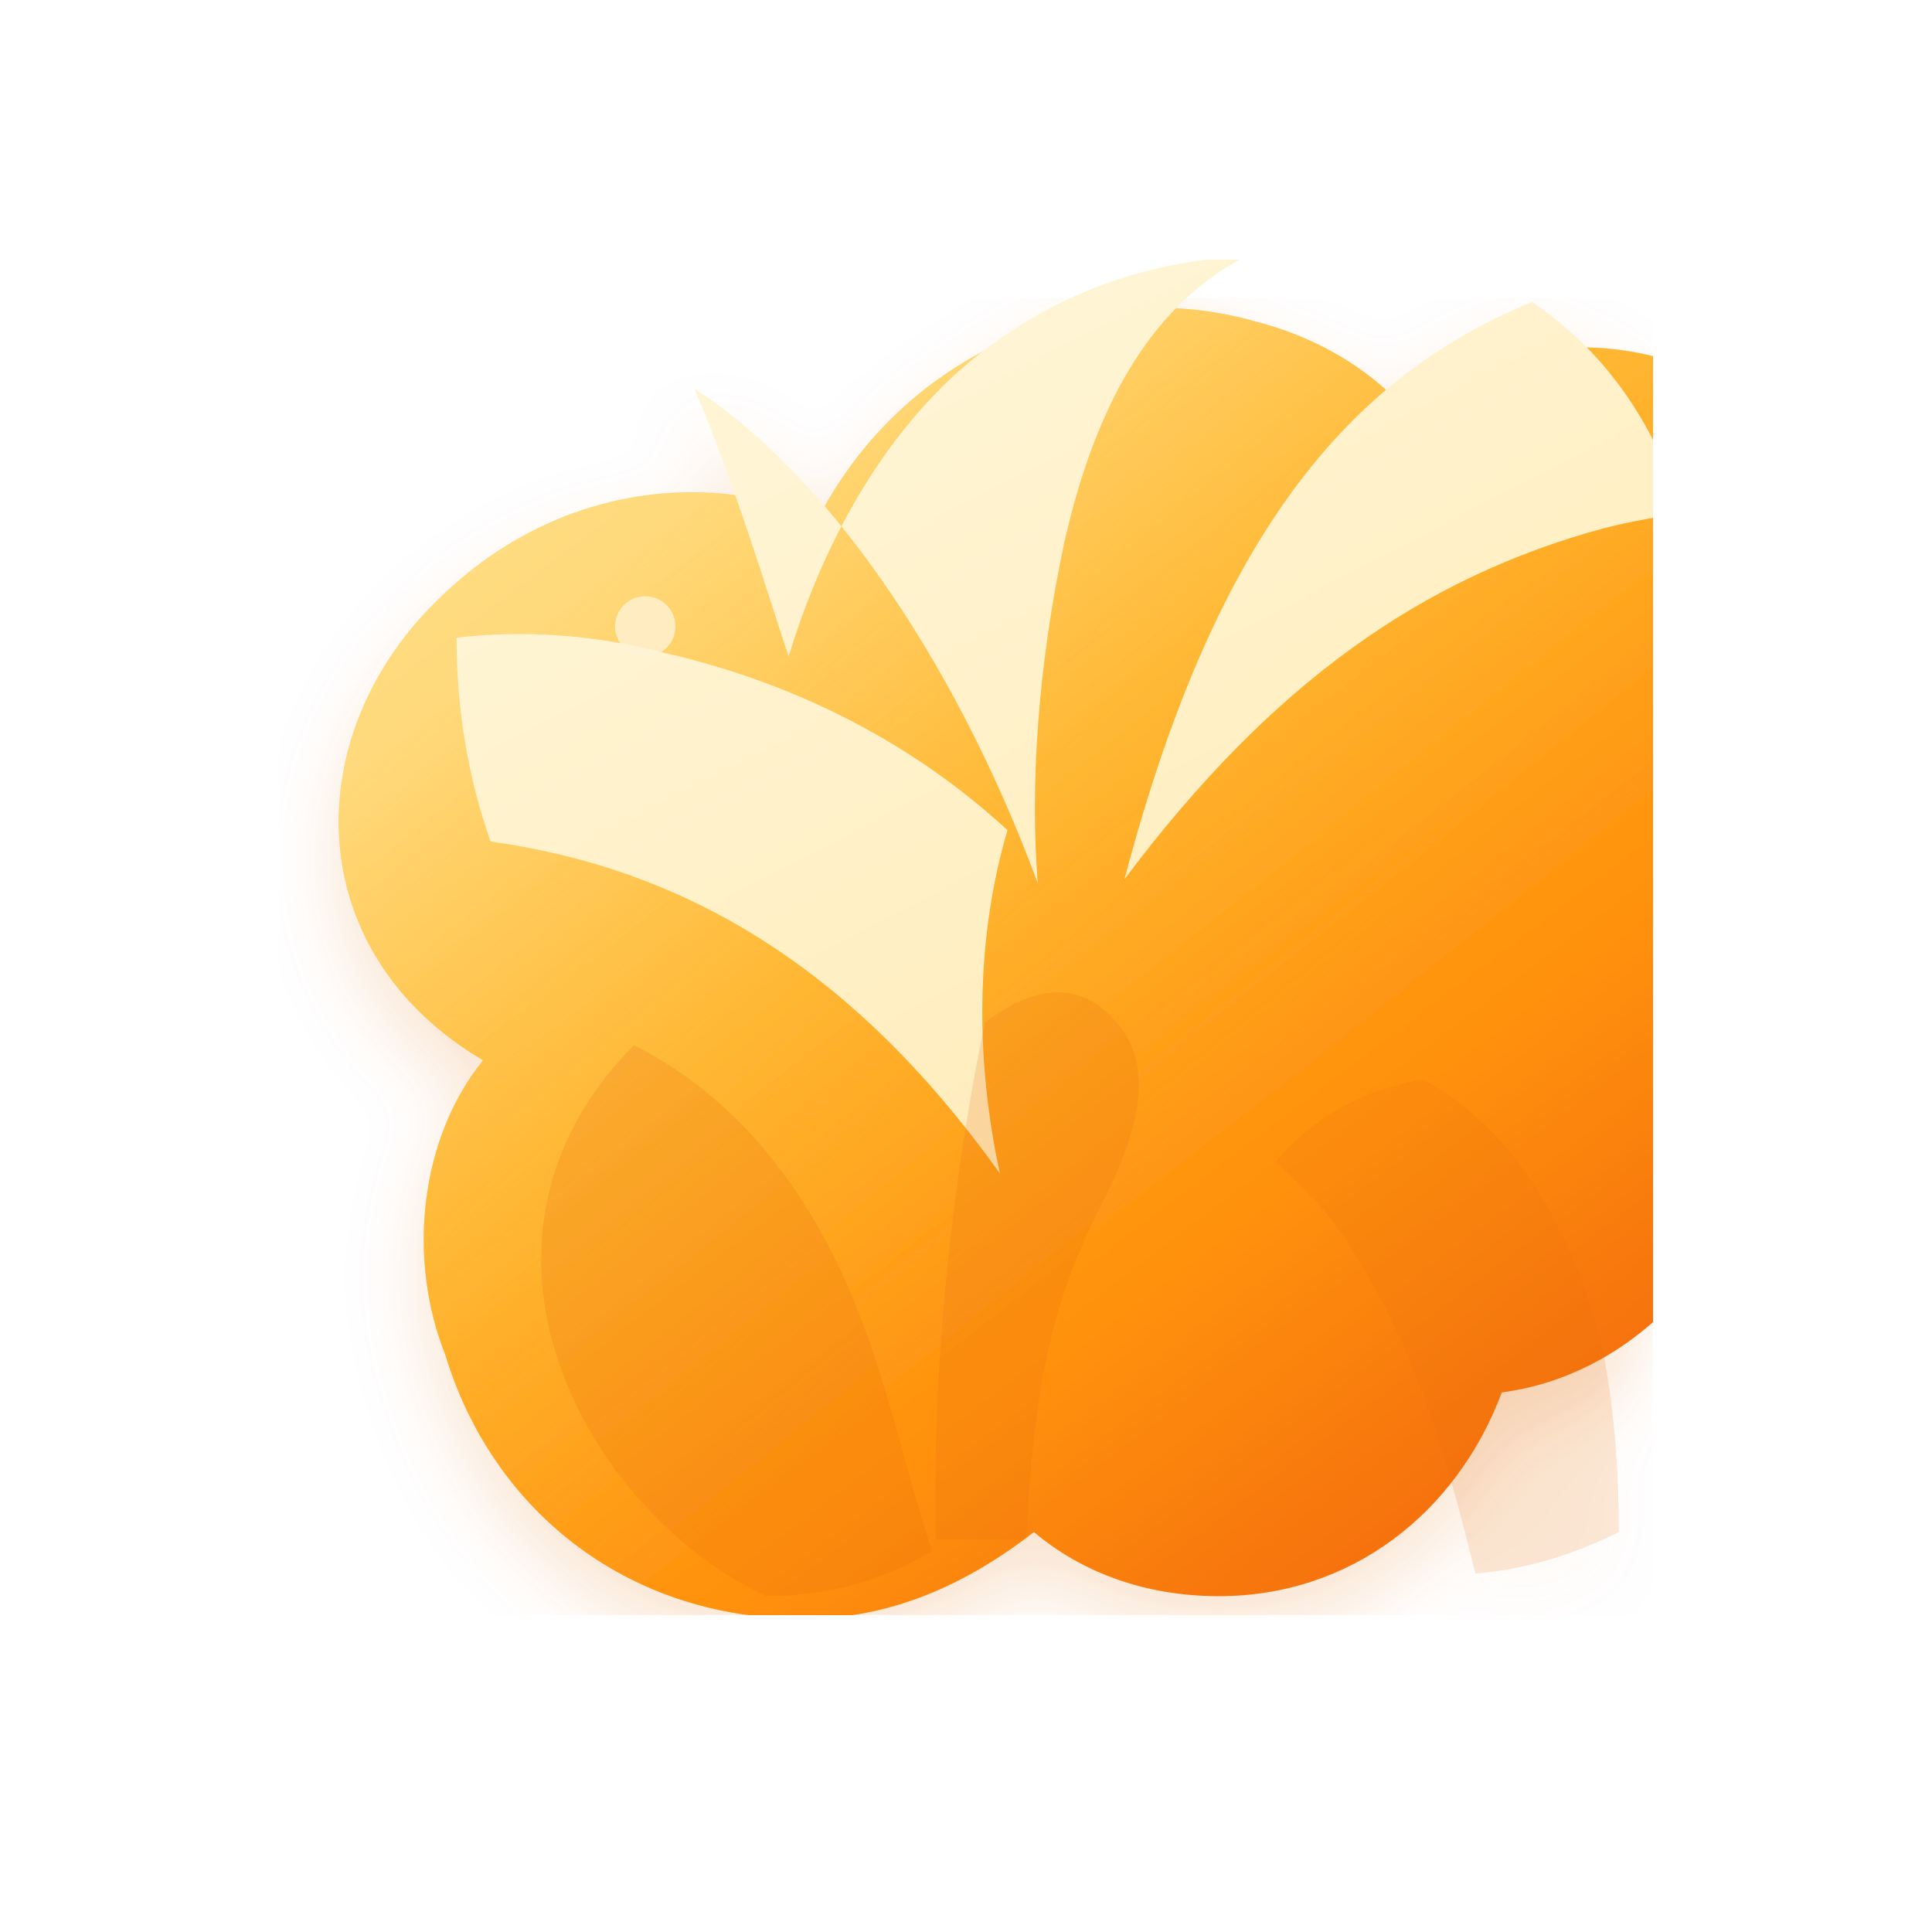
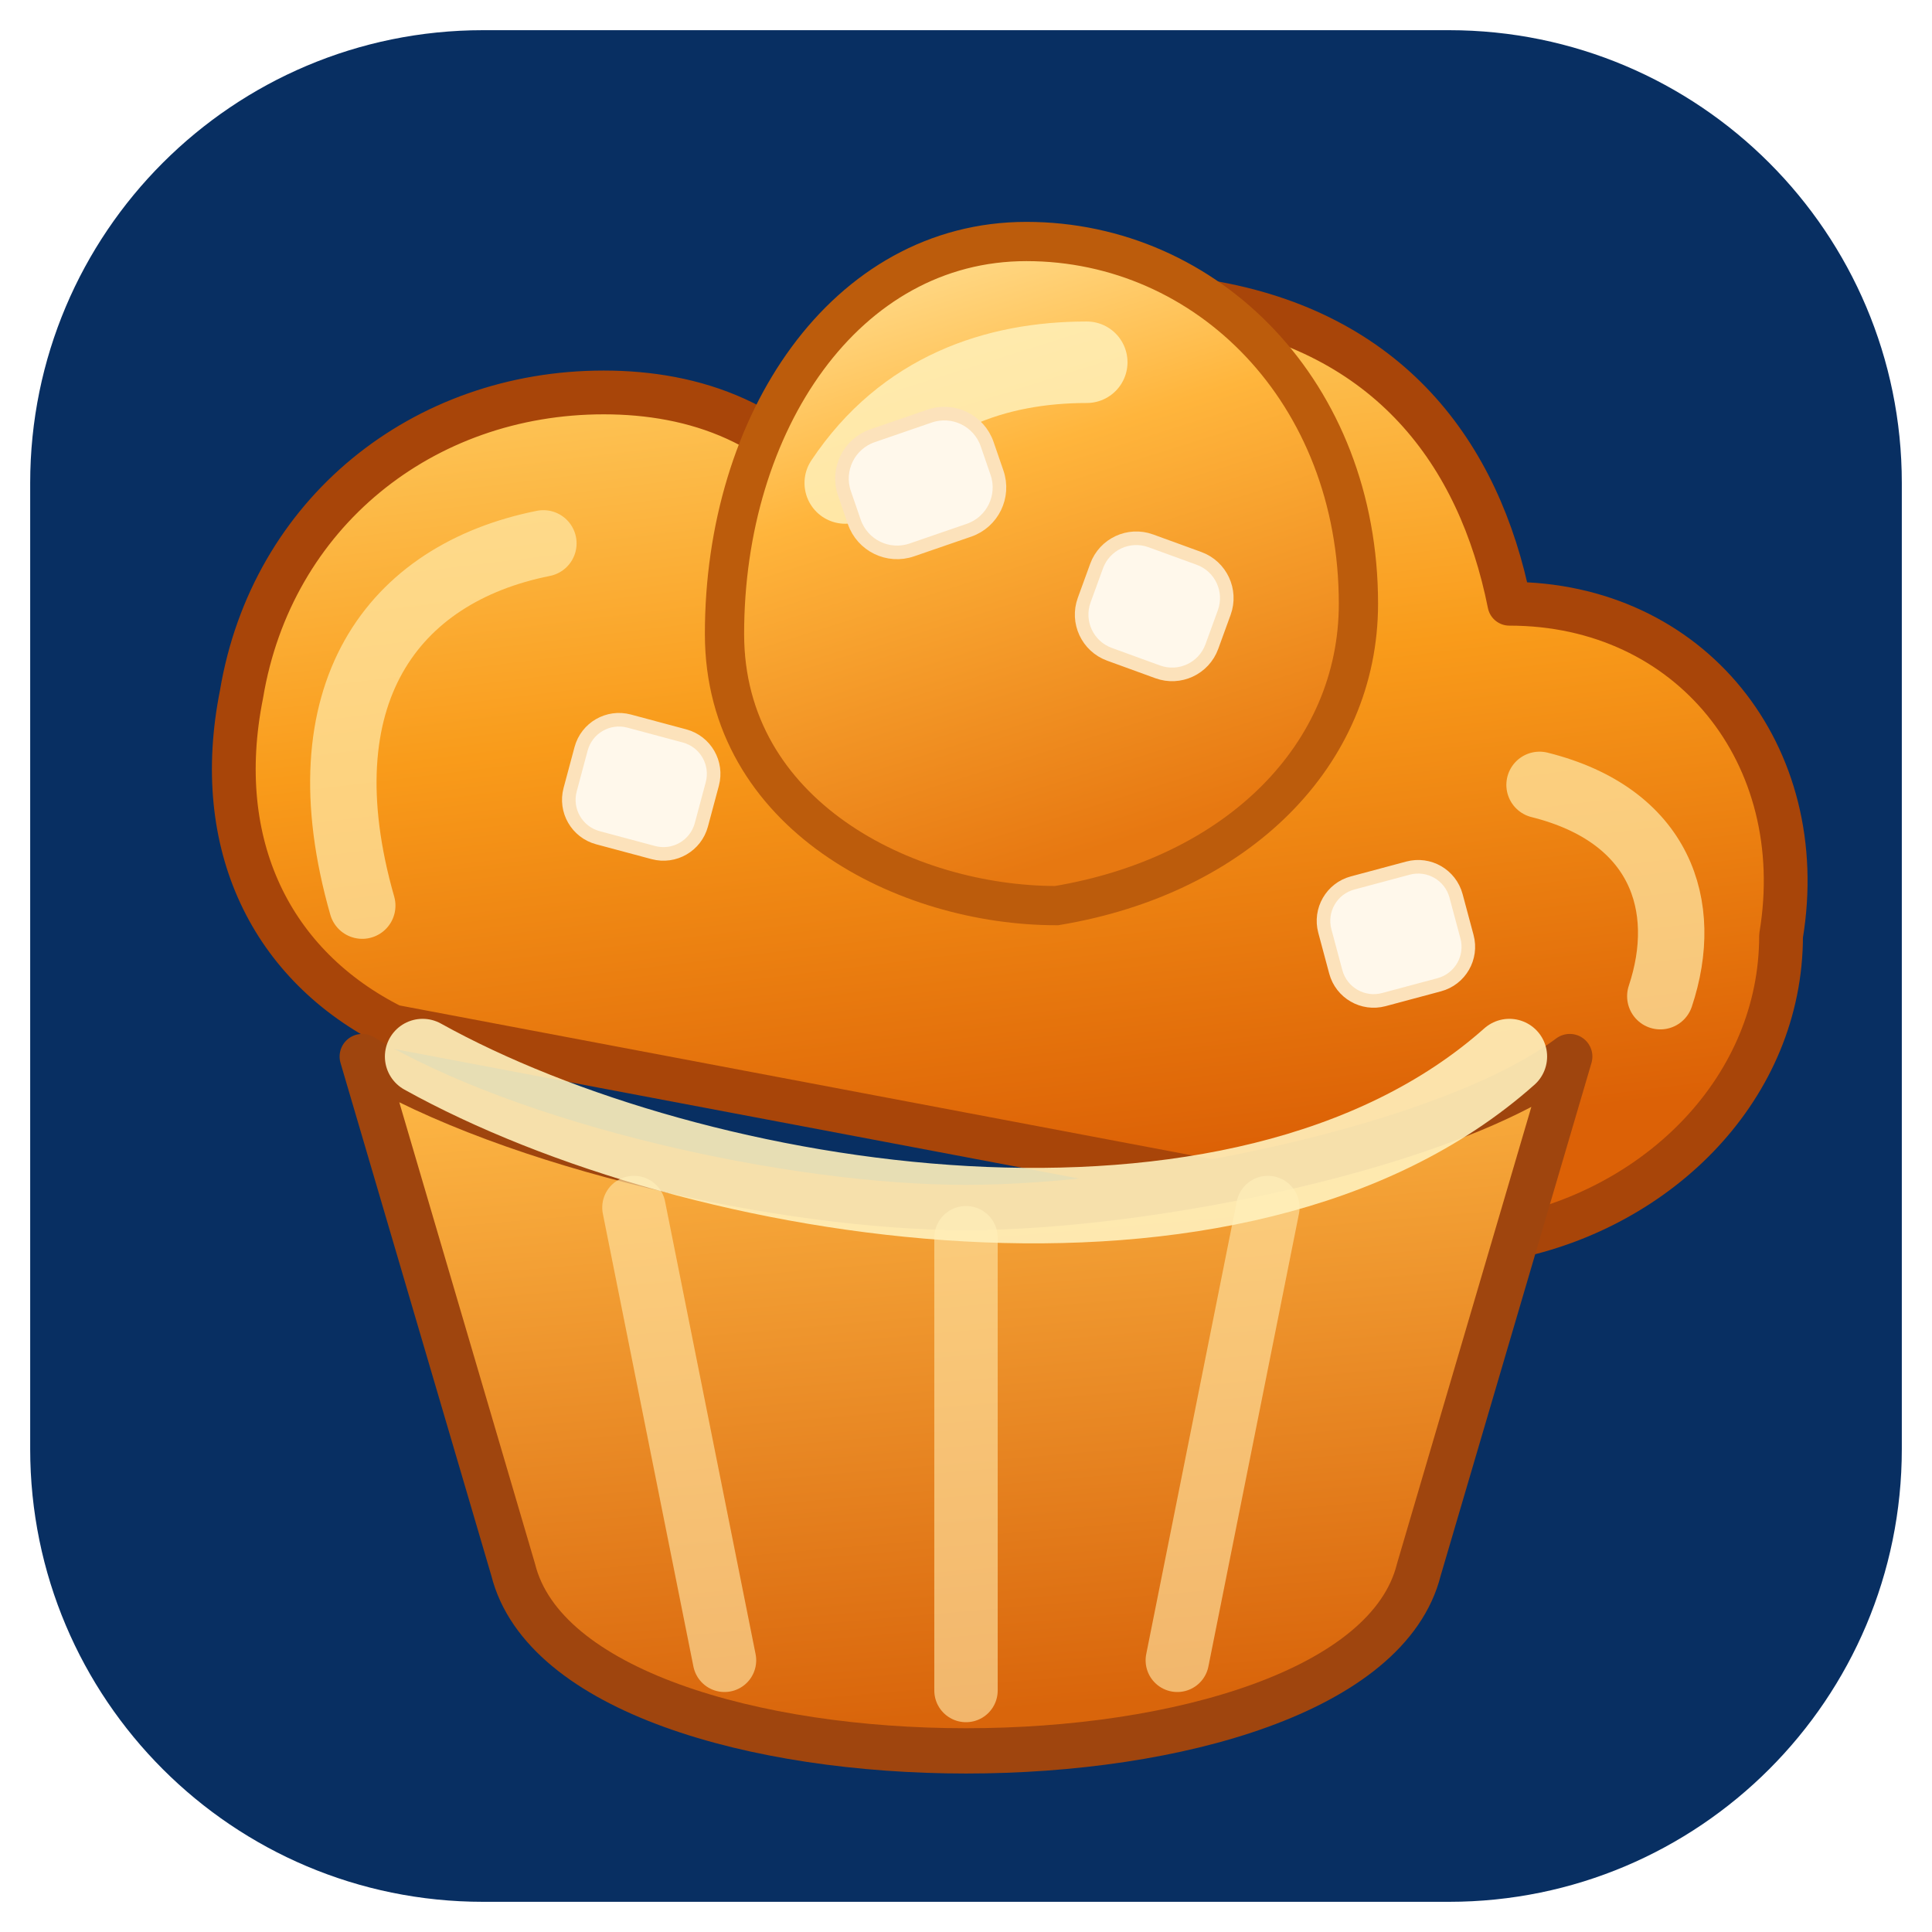
- <svg xmlns="http://www.w3.org/2000/svg" width="512" height="512" viewBox="0 0 512 512" fill="none">
+ <svg xmlns="http://www.w3.org/2000/svg" viewBox="0 0 64 64" role="img" aria-labelledby="title desc">
  <defs>
-     <linearGradient id="gMain" x1="136" y1="88" x2="374" y2="402" gradientUnits="userSpaceOnUse">
-       <stop offset="0" stop-color="#FFD45E" />
-       <stop offset="0.45" stop-color="#FFAB15" />
-       <stop offset="0.78" stop-color="#FF8B08" />
-       <stop offset="1" stop-color="#F56B09" />
+     <linearGradient id="brioche" x1="0" y1="0" x2="0.2" y2="1">
+       <stop offset="0" stop-color="#FFD46E" />
+       <stop offset=".5" stop-color="#F99B1A" />
+       <stop offset="1" stop-color="#DC6106" />
    </linearGradient>
-     <linearGradient id="gHighlight" x1="177" y1="138" x2="315" y2="309" gradientUnits="userSpaceOnUse">
-       <stop offset="0" stop-color="#FFF2BF" />
-       <stop offset="1" stop-color="#FFD06C" stop-opacity="0.15" />
+     <linearGradient id="base" x1="0" y1="0" x2="0.15" y2="1">
+       <stop offset="0" stop-color="#FFBB48" />
+       <stop offset="1" stop-color="#D9650B" />
    </linearGradient>
-     <linearGradient id="gCut" x1="187" y1="117" x2="311" y2="355" gradientUnits="userSpaceOnUse">
-       <stop offset="0" stop-color="#FFF5D5" />
-       <stop offset="1" stop-color="#FFEAB5" />
+     <linearGradient id="top" x1="0" y1="0" x2=".3" y2="1">
+       <stop offset="0" stop-color="#FFE7A4" />
+       <stop offset=".42" stop-color="#FFB53C" />
+       <stop offset="1" stop-color="#E77811" />
    </linearGradient>
-     <filter id="shadow" x="74" y="69" width="364" height="359" filterUnits="userSpaceOnUse" color-interpolation-filters="sRGB">
-       <feDropShadow dx="0" dy="10" stdDeviation="10" flood-color="#E5710F" flood-opacity="0.18" />
-     </filter>
  </defs>
-   <g filter="url(#shadow)">
-     <path d="M118 359C108 334 111 302 128 281C79 252 79 194 117 158C146 130 185 124 217 137C240 93 289 73 332 85C348 89 362 97 372 108C406 82 458 87 486 129C516 174 506 234 463 260C467 269 469 279 468 290C465 329 436 364 398 369C386 401 358 423 323 423C304 423 287 417 274 406C256 420 236 429 213 429C165 429 130 399 118 359Z" fill="url(#gMain)" />
-     <path d="M118 359C108 334 111 302 128 281C79 252 79 194 117 158C146 130 185 124 217 137C240 93 289 73 332 85C348 89 362 97 372 108C406 82 458 87 486 129C516 174 506 234 463 260C467 269 469 279 468 290C465 329 436 364 398 369C386 401 358 423 323 423C304 423 287 417 274 406C256 420 236 429 213 429C165 429 130 399 118 359Z" fill="url(#gHighlight)" opacity="0.45" />
-     <path d="M184 103C217 124 252 172 275 234C273 208 275 177 282 144C291 104 307 80 330 68C304 69 279 78 258 95C236 113 219 141 209 174C203 156 195 129 184 103Z" fill="url(#gCut)" />
-     <path d="M130 223C180 230 225 255 265 311C258 279 259 247 267 220C242 197 211 181 176 173C157 168 138 167 121 169C121 188 124 206 130 223Z" fill="url(#gCut)" />
-     <path d="M298 233C337 181 377 153 425 140C433 138 439 137 446 136C438 111 425 93 406 80C360 99 323 138 298 233Z" fill="url(#gCut)" />
-     <path d="M168 277C190 288 208 307 221 333C234 359 239 387 247 411C234 419 219 423 203 423C182 413 164 395 153 373C136 338 142 303 168 277Z" fill="#E66B0B" opacity="0.2" />
-     <path d="M261 271C274 261 286 260 295 270C307 282 301 301 293 317C280 342 274 364 272 408H248C247 369 251 319 261 271Z" fill="#E66B0B" opacity="0.18" />
-     <path d="M377 286C403 300 418 329 425 359C428 375 429 391 429 406C417 412 404 416 391 417C385 393 377 361 360 334C354 323 346 315 338 308C348 296 361 289 377 286Z" fill="#E66B0B" opacity="0.16" />
-     <circle cx="171" cy="166" r="8" fill="#FFF3D7" opacity="0.78" />
+   <rect x="1" y="1" width="62" height="62" rx="15" fill="#082F62" />
+   <path d="M13 34c-4-2-6-6-5-11 1-6 6-10 12-10 3 0 6 1 8 4 2-5 7-8 12-7 6 1 9 5 10 10 6 0 10 5 9 11 0 5-4 9-9 10L13 34Z" fill="url(#brioche)" stroke="#A84509" stroke-width="1.45" stroke-linejoin="round" />
+   <path d="M24 21c0-7 4-13 10-13s11 5 11 12c0 5-4 9-10 10-5 0-11-3-11-9Z" fill="url(#top)" stroke="#BC5C0C" stroke-width="1.3" />
+   <path d="M28 16c2-3 5-4 8-4" fill="none" stroke="#FFF0B8" stroke-width="2.7" stroke-linecap="round" opacity=".85" />
+   <path d="M12 30c-2-7 1-11 6-12m33 8c4 1 5 4 4 7" fill="none" stroke="#FFE6A1" stroke-width="2.2" stroke-linecap="round" opacity=".75" />
+   <path d="M12 35c5 3 14 5 20 5s16-2 20-5l-5 17c-1 4-8 6-15 6s-14-2-15-6L12 35Z" fill="url(#base)" stroke="#9F450E" stroke-width="1.5" stroke-linejoin="round" />
+   <path d="M21 40l3 15m8-14v15m10-16-3 15" stroke="#FFE2A0" stroke-width="2.1" stroke-linecap="round" opacity=".65" />
+   <path d="M14 35c9 5 27 8 36 0" fill="none" stroke="#FFF1BC" stroke-width="2.5" stroke-linecap="round" opacity=".9" />
+   <g fill="#FFF8EB" stroke="#FCE2BB" stroke-width=".45">
+     <rect x="28" y="14" width="5" height="4" rx="1.5" transform="rotate(-19 30.5 16)" />
+     <rect x="36" y="18" width="4.5" height="4" rx="1.4" transform="rotate(20 38 20)" />
+     <rect x="19" y="24" width="4.5" height="4" rx="1.3" transform="rotate(15 21 26)" />
+     <rect x="44" y="29" width="4.5" height="4" rx="1.3" transform="rotate(-15 46 31)" />
  </g>
</svg>
